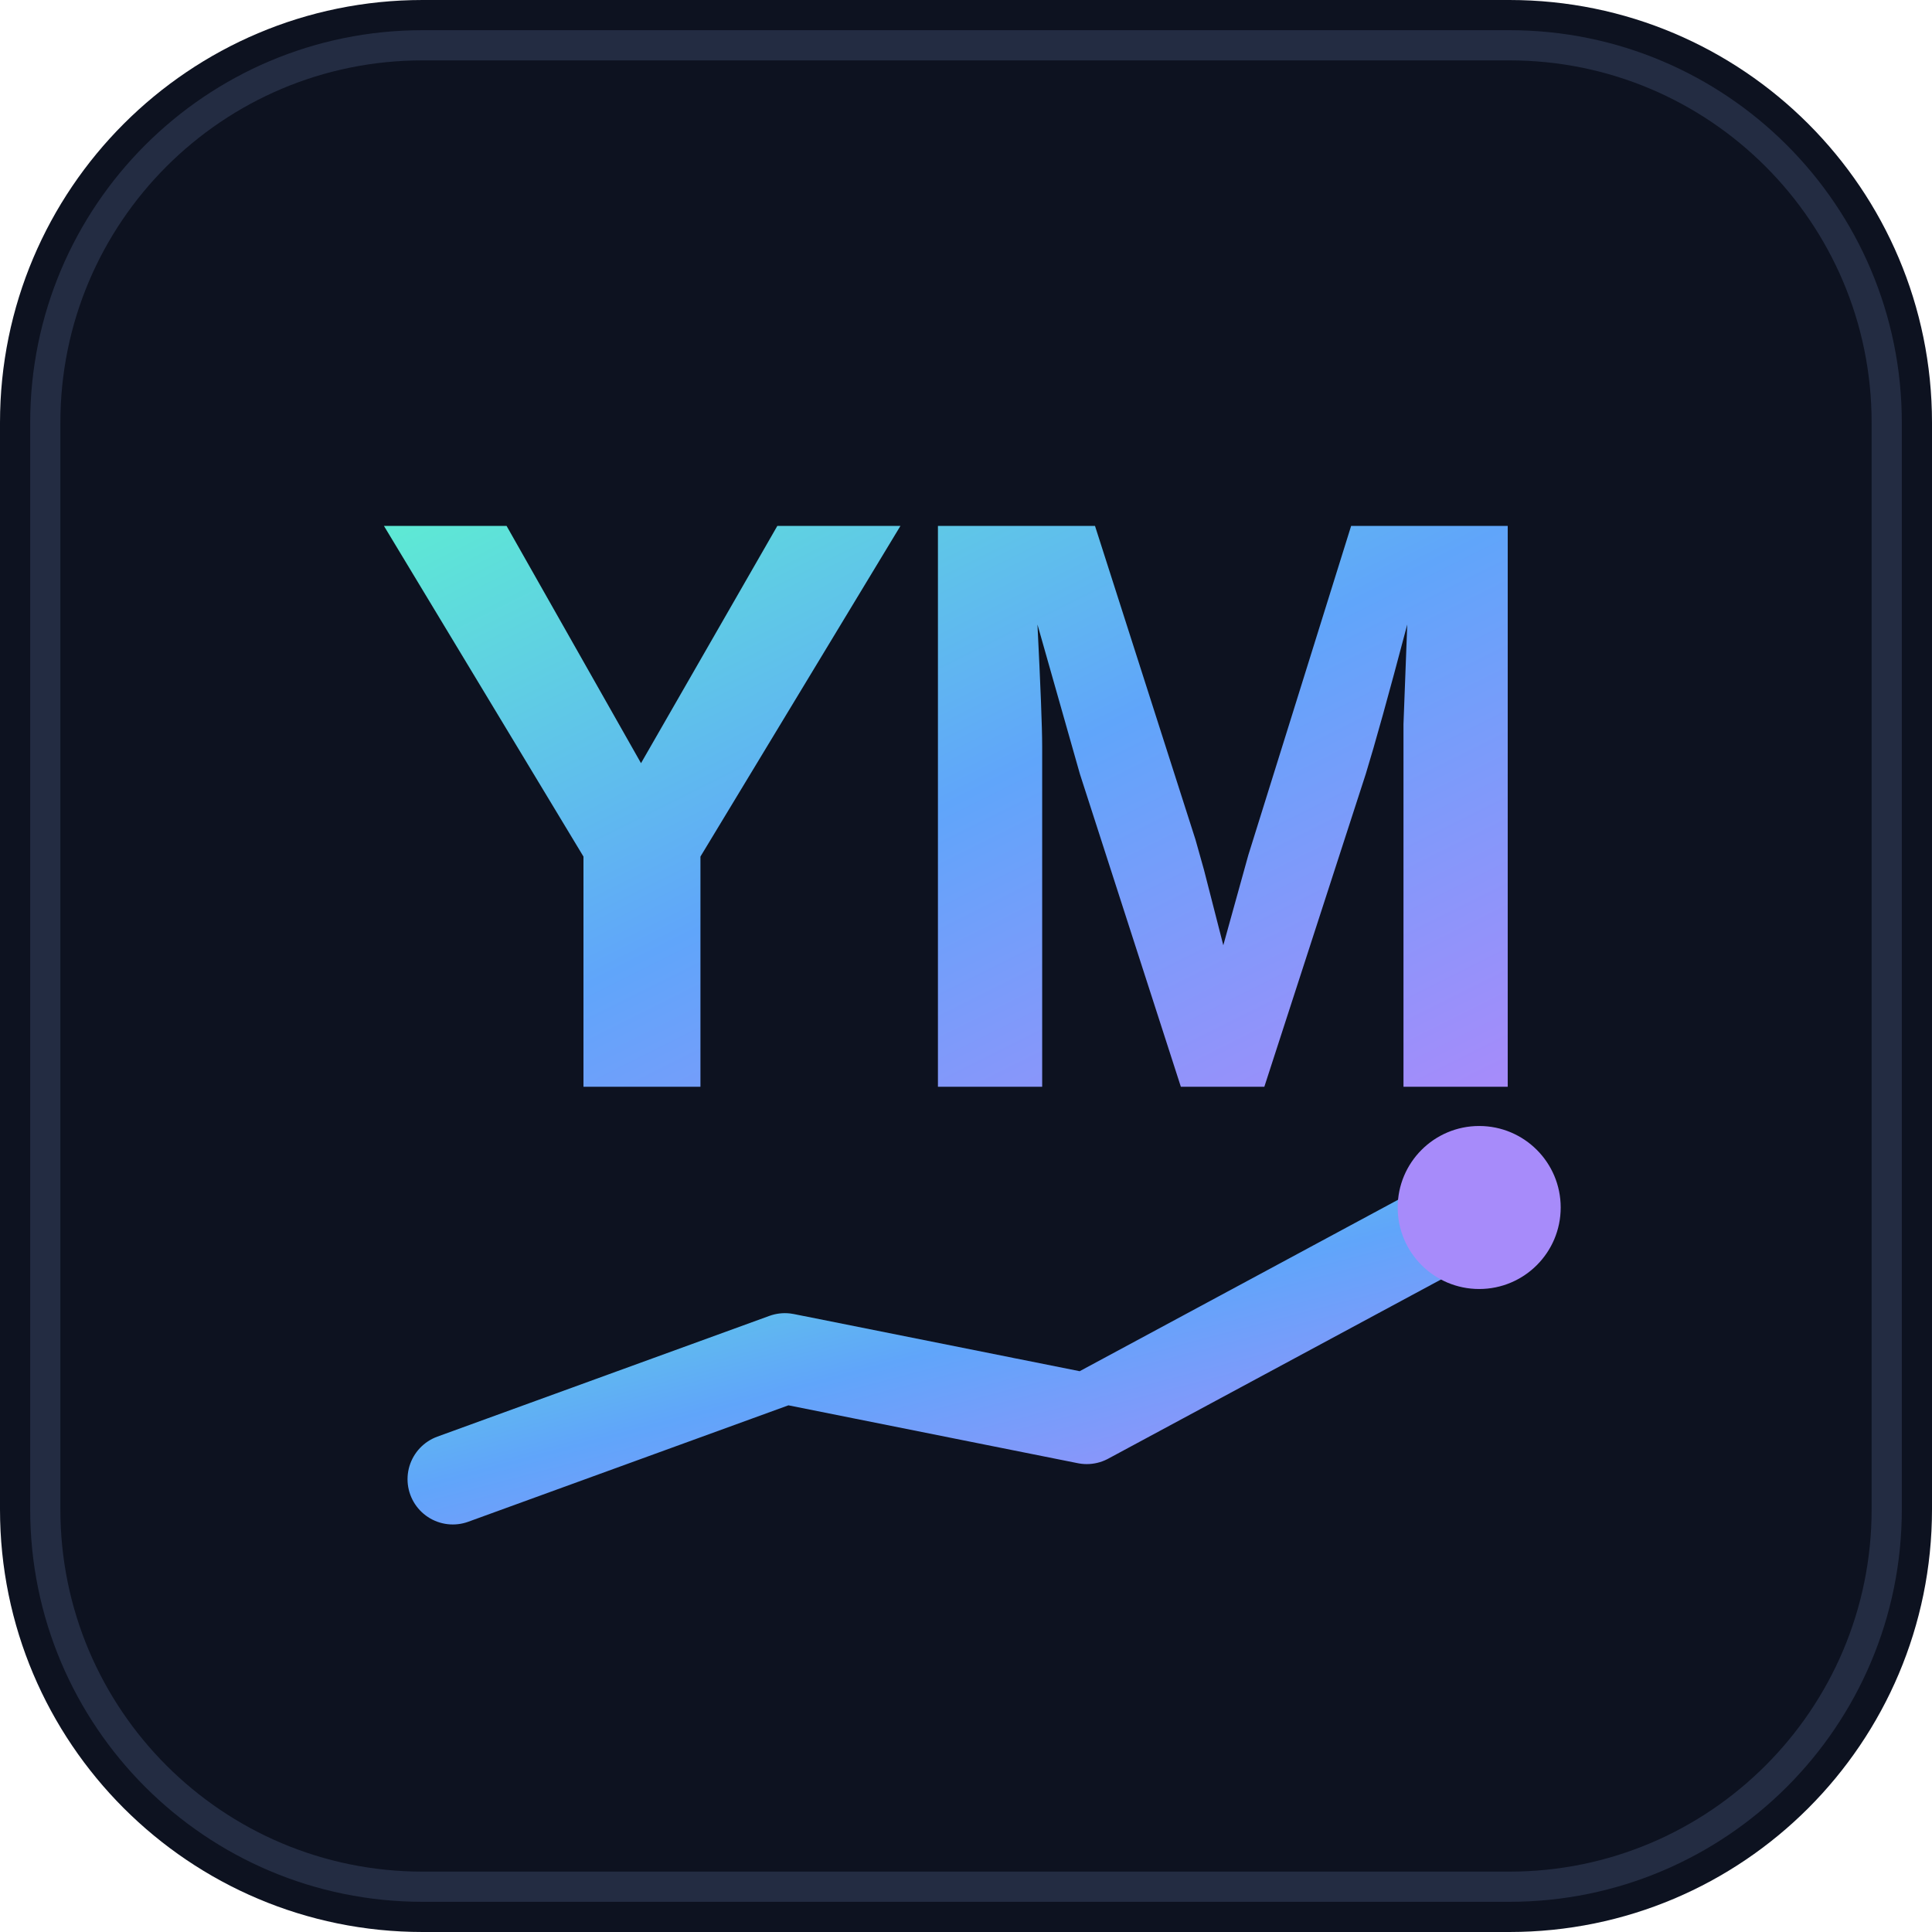
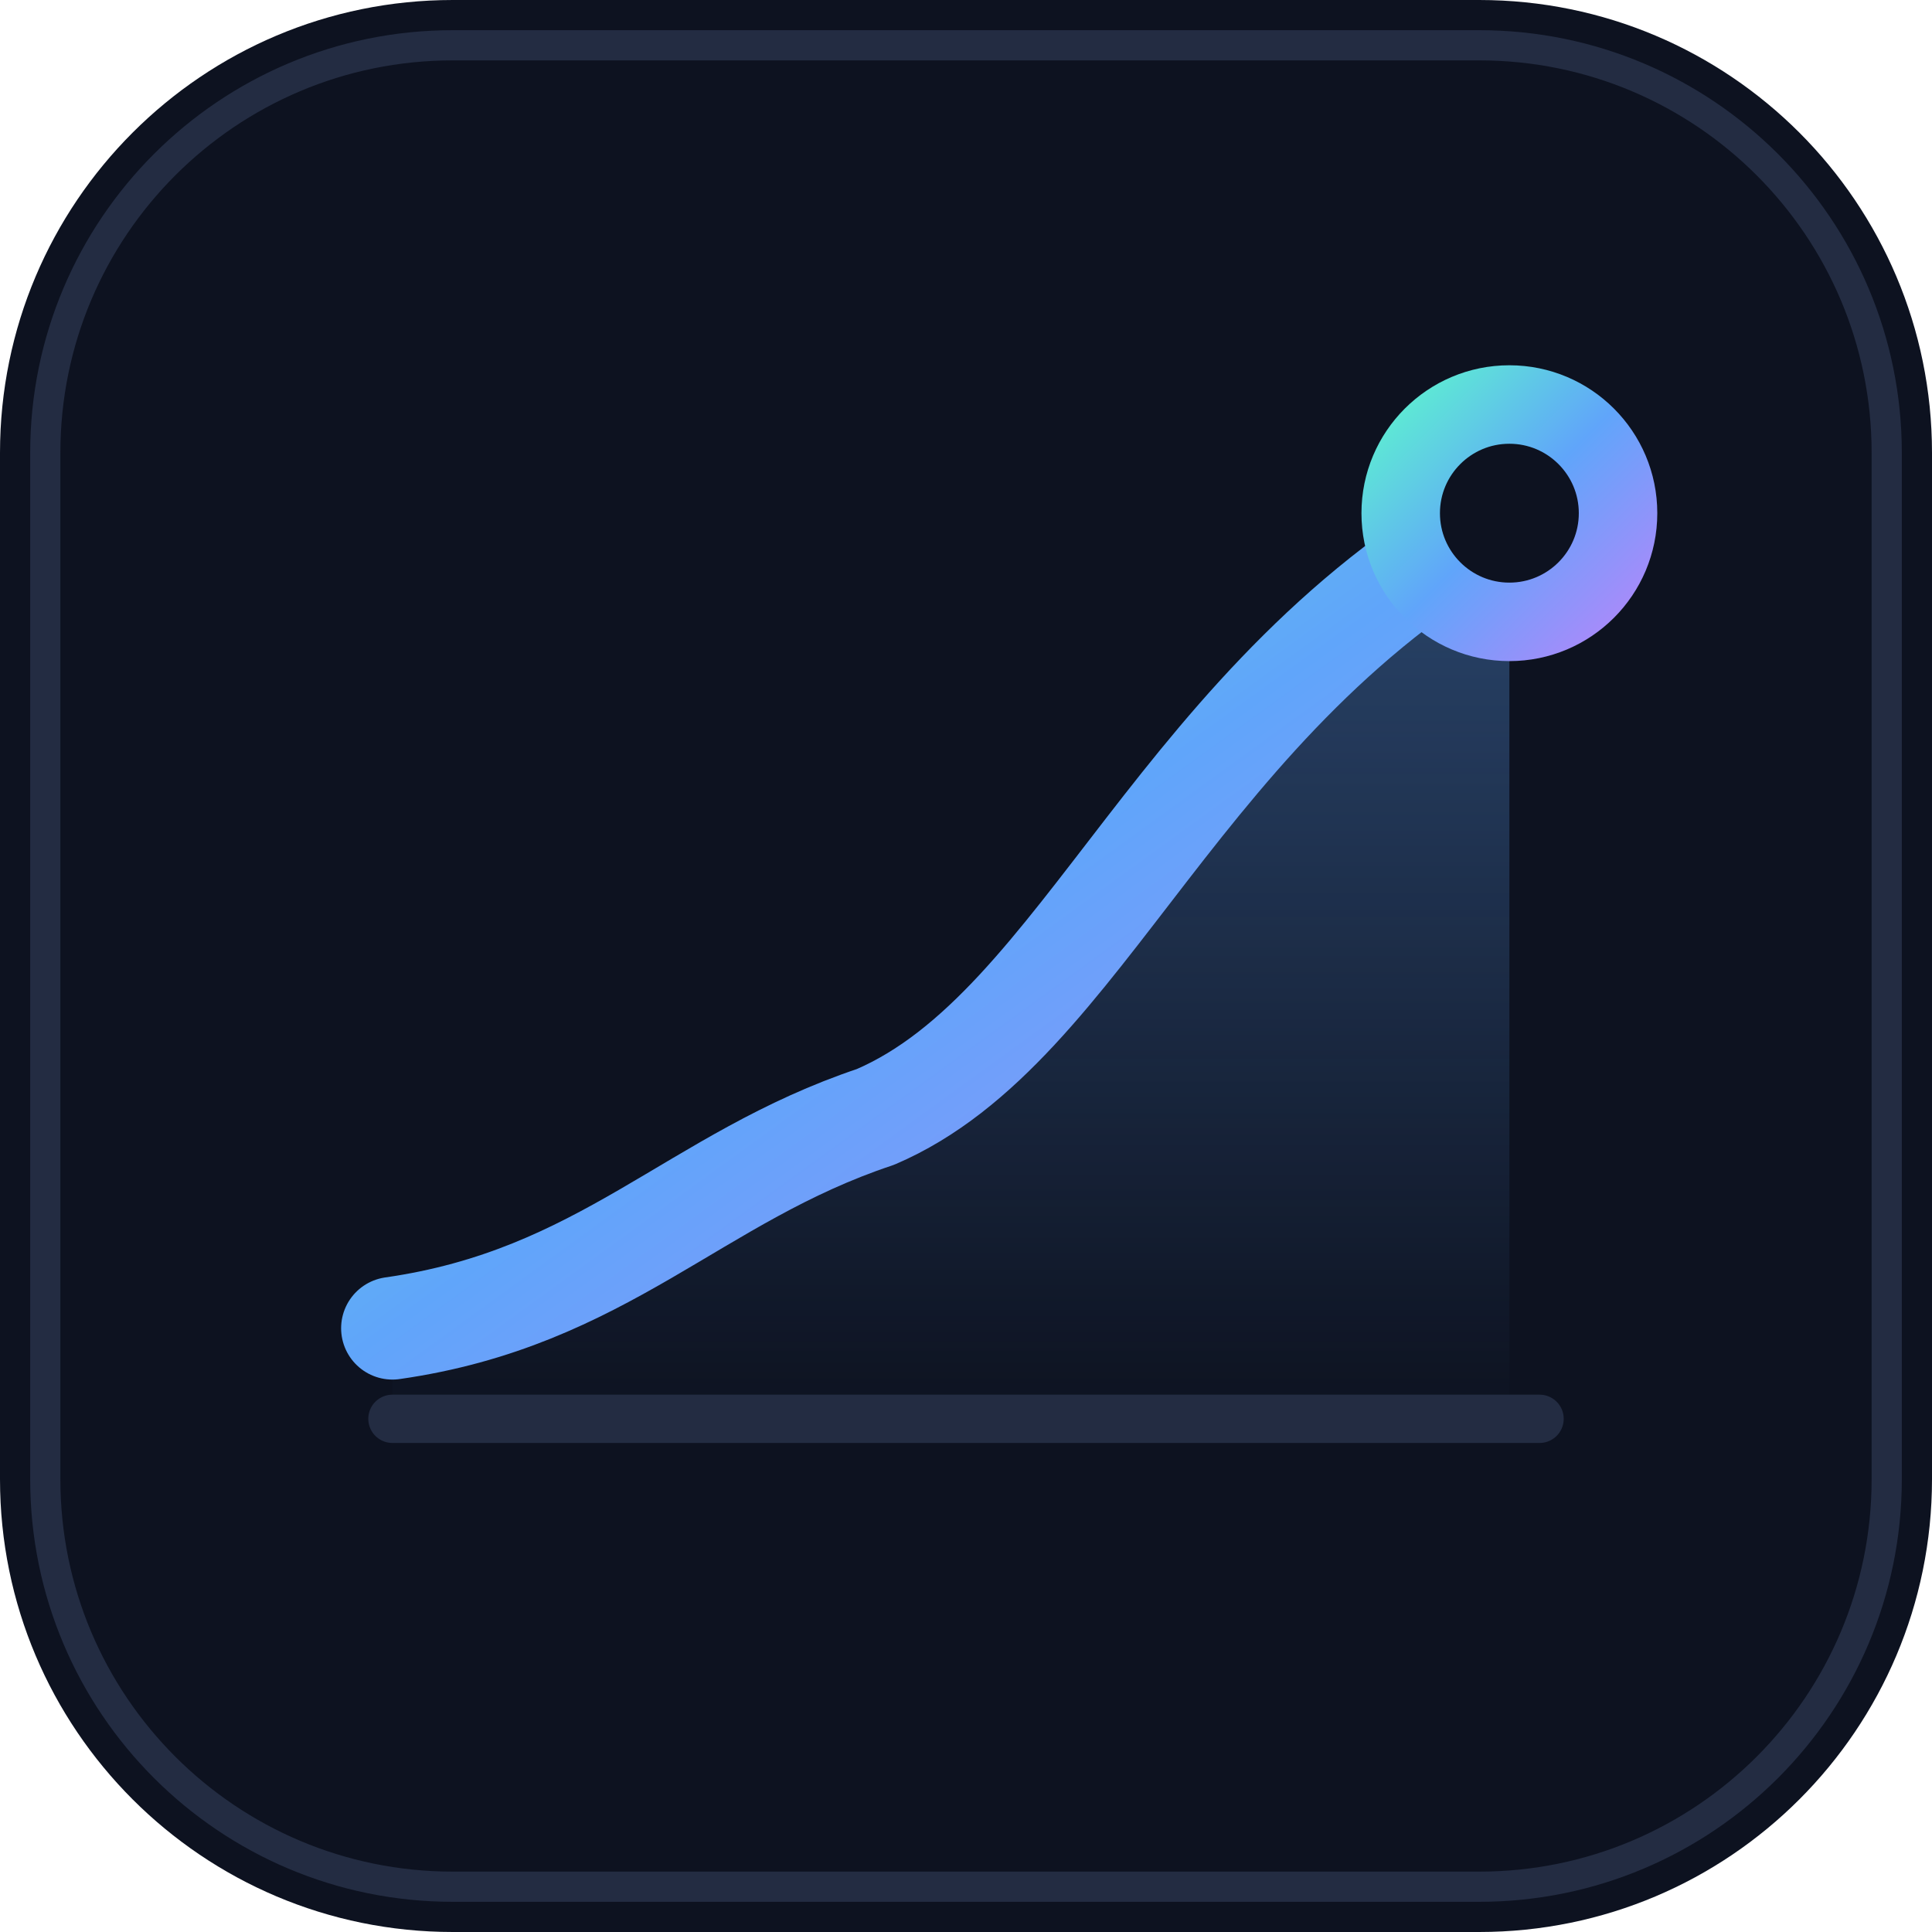
<svg xmlns="http://www.w3.org/2000/svg" viewBox="0 0 64 64">
  <defs>
-     <linearGradient id="ym" x1="0" y1="0" x2="1" y2="1">
+     <linearGradient id="g" x1="0" y1="0" x2="1" y2="1">
      <stop offset="0" stop-color="#5eead4" />
      <stop offset="0.5" stop-color="#60a5fa" />
      <stop offset="1" stop-color="#a78bfa" />
    </linearGradient>
+     <linearGradient id="fill" x1="0" y1="0" x2="0" y2="1">
+       <stop offset="0" stop-color="#60a5fa" stop-opacity="0.35" />
+       <stop offset="1" stop-color="#60a5fa" stop-opacity="0" />
+     </linearGradient>
  </defs>
-   <rect width="64" height="64" rx="14" fill="#0d1220" />
-   <rect x="1.5" y="1.5" width="61" height="61" rx="12.5" fill="none" stroke="#232c42" />
-   <text x="32" y="36" text-anchor="middle" font-family="Arial, Helvetica, sans-serif" font-size="27" font-weight="700" letter-spacing="-1" fill="url(#ym)">YM</text>
-   <polyline points="15,49 26,45 36,47 49,40" fill="none" stroke="url(#ym)" stroke-width="3" stroke-linecap="round" stroke-linejoin="round" />
-   <circle cx="49" cy="40" r="2.7" fill="#a78bfa" />
+   <rect width="64" height="64" rx="15" fill="#0d1220" />
+   <rect x="1.5" y="1.5" width="61" height="61" rx="13.5" fill="none" stroke="#232c42" />
+   <path d="M13 44 C20 43 23 39 29 37 C36 34 39 23 50 17 L50 47 L13 47 Z" fill="url(#fill)" />
+   <path d="M13 47 H51" stroke="#232c42" stroke-width="1.6" stroke-linecap="round" />
+   <path d="M13 44 C20 43 23 39 29 37 C36 34 39 23 50 17" fill="none" stroke="url(#g)" stroke-width="3.4" stroke-linecap="round" stroke-linejoin="round" />
+   <circle cx="50" cy="17" r="3.6" fill="#0d1220" stroke="url(#g)" stroke-width="2.6" />
</svg>
